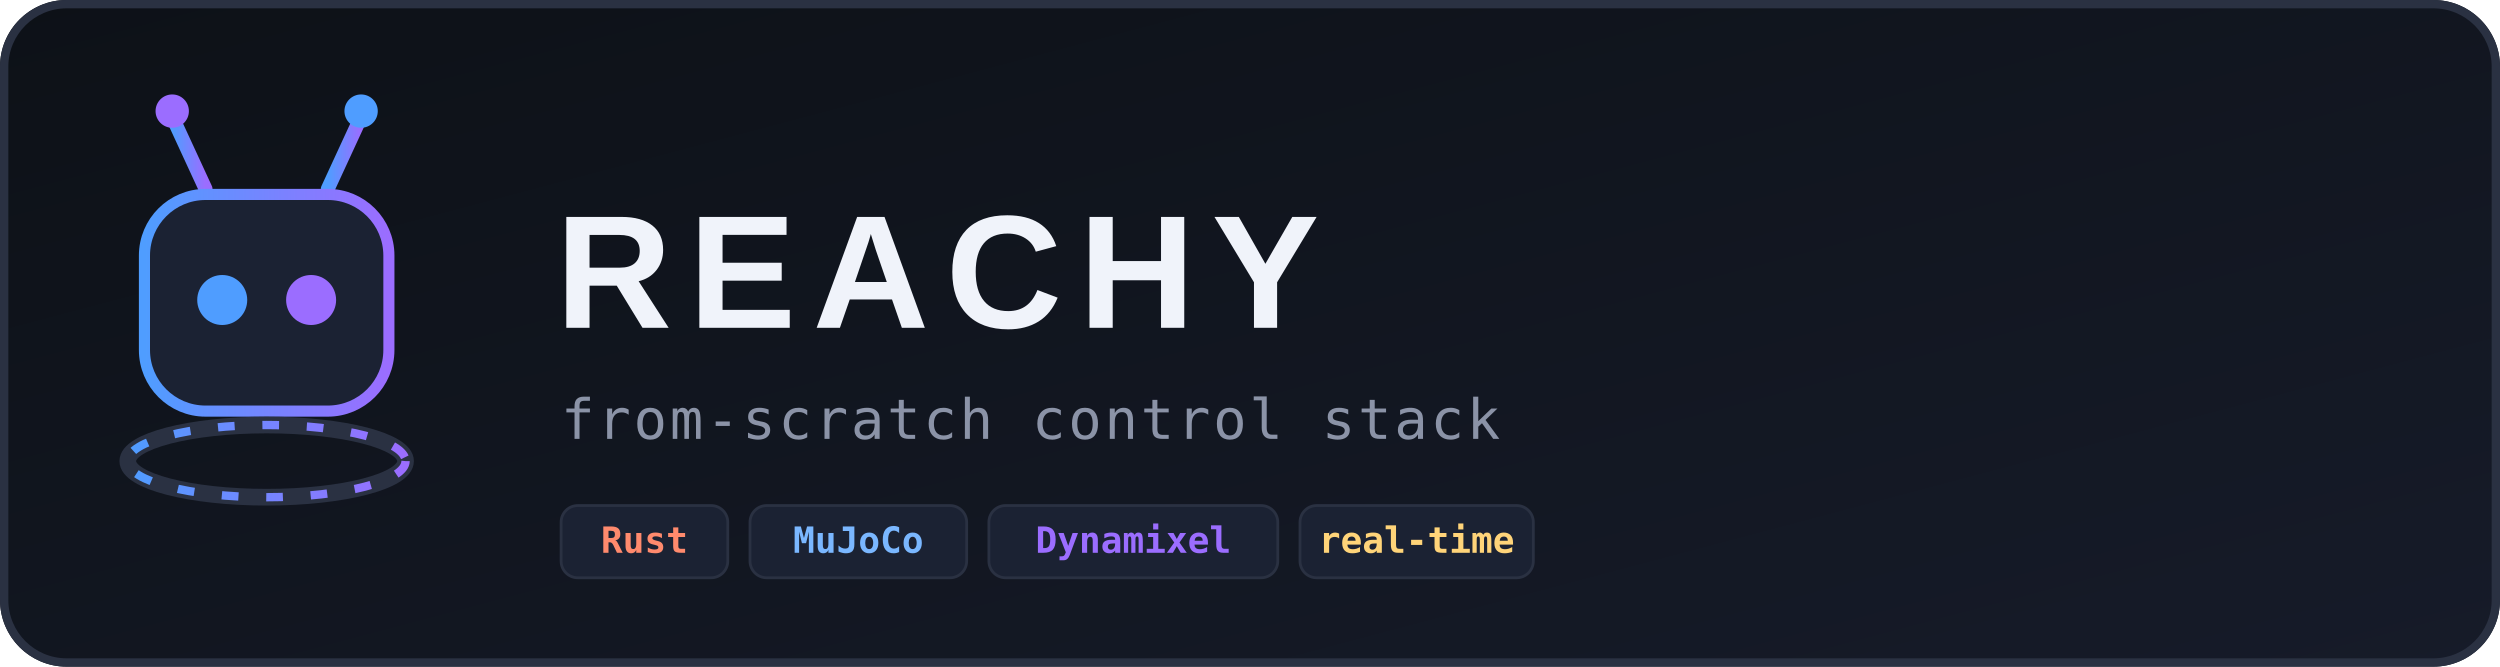
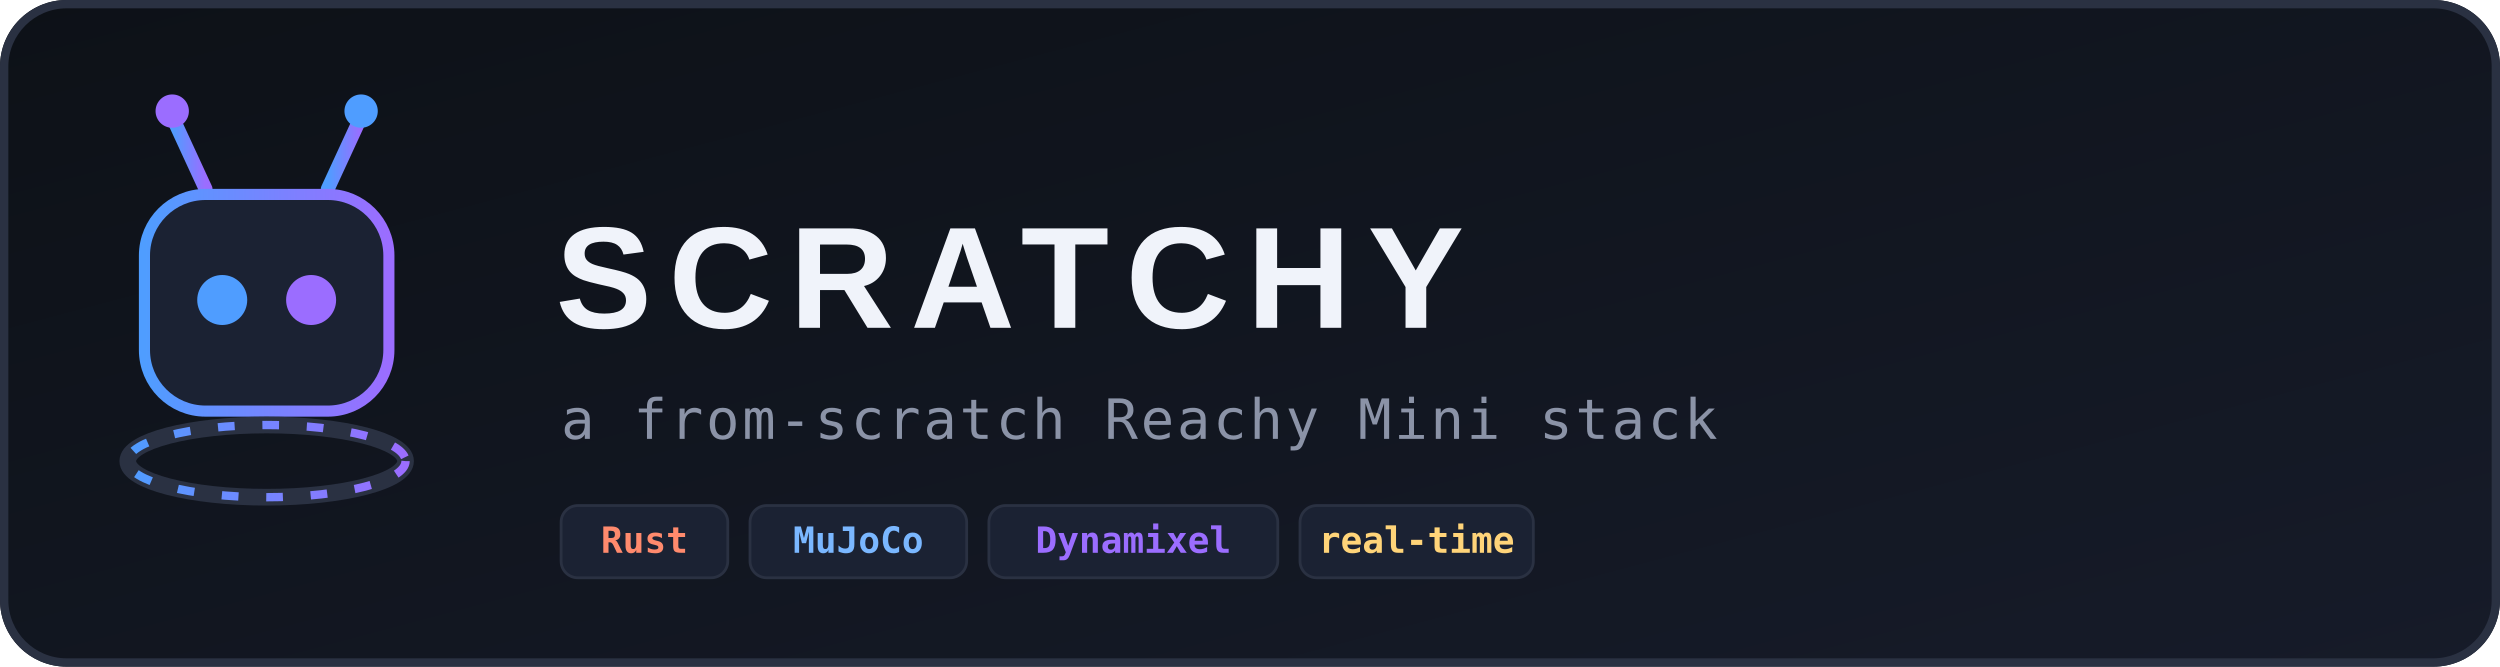
- <svg xmlns="http://www.w3.org/2000/svg" width="900" height="240" viewBox="0 0 900 240" role="img" aria-label="Reachy Mini — from-scratch control stack">
+ <svg xmlns="http://www.w3.org/2000/svg" width="900" height="240" viewBox="0 0 900 240" role="img" aria-label="Scratchy — a from-scratch Reachy Mini control stack">
  <defs>
    <linearGradient id="bg" x1="0" y1="0" x2="1" y2="1">
      <stop offset="0" stop-color="#0d1117" />
      <stop offset="1" stop-color="#161b29" />
    </linearGradient>
    <linearGradient id="accent" x1="0" y1="0" x2="1" y2="0">
      <stop offset="0" stop-color="#4f9dff" />
      <stop offset="1" stop-color="#9b6dff" />
    </linearGradient>
    <style>
      .wm { font-family: "Segoe UI", "Helvetica Neue", Arial, sans-serif; font-weight: 800; letter-spacing: 6px; }
      .sub { font-family: "SFMono-Regular", "JetBrains Mono", Consolas, monospace; font-weight: 500; letter-spacing: 1px; }
      .tag { font-family: "SFMono-Regular", "JetBrains Mono", Consolas, monospace; font-weight: 600; }
    </style>
  </defs>
  <rect x="0" y="0" width="900" height="240" rx="24" fill="url(#bg)" />
  <rect x="1.5" y="1.5" width="897" height="237" rx="22.5" fill="none" stroke="#2a3142" stroke-width="3" />
  <g transform="translate(96,120)">
    <line x1="-22" y1="-52" x2="-34" y2="-78" stroke="url(#accent)" stroke-width="5" stroke-linecap="round" />
    <line x1="22" y1="-52" x2="34" y2="-78" stroke="url(#accent)" stroke-width="5" stroke-linecap="round" />
    <circle cx="-34" cy="-80" r="6" fill="#9b6dff" />
    <circle cx="34" cy="-80" r="6" fill="#4f9dff" />
    <rect x="-44" y="-50" width="88" height="78" rx="22" fill="#1b2233" stroke="url(#accent)" stroke-width="4" />
    <circle cx="-16" cy="-12" r="9" fill="#4f9dff" />
    <circle cx="16" cy="-12" r="9" fill="#9b6dff" />
    <ellipse cx="0" cy="46" rx="50" ry="13" fill="none" stroke="#2a3142" stroke-width="6" />
    <ellipse cx="0" cy="46" rx="50" ry="13" fill="none" stroke="url(#accent)" stroke-width="3" stroke-dasharray="6 10" />
  </g>
-   <text x="200" y="118" class="wm" font-size="58" fill="#f0f3fa">REACHY</text>
-   <text x="202" y="158" class="sub" font-size="20" fill="#8b93a7">from-scratch control stack</text>
+   <text x="200" y="118" class="wm" font-size="52" fill="#f0f3fa">SCRATCHY</text>
+   <text x="202" y="158" class="sub" font-size="20" fill="#8b93a7">a from-scratch Reachy Mini stack</text>
  <g class="tag" font-size="13" fill="#aab2c5">
    <rect x="202" y="182" width="60" height="26" rx="6" fill="#1b2233" stroke="#2a3142" />
    <text x="232" y="199" text-anchor="middle" fill="#ff8a6d">Rust</text>
    <rect x="270" y="182" width="78" height="26" rx="6" fill="#1b2233" stroke="#2a3142" />
    <text x="309" y="199" text-anchor="middle" fill="#7ab7ff">MuJoCo</text>
    <rect x="356" y="182" width="104" height="26" rx="6" fill="#1b2233" stroke="#2a3142" />
    <text x="408" y="199" text-anchor="middle" fill="#9b6dff">Dynamixel</text>
    <rect x="468" y="182" width="84" height="26" rx="6" fill="#1b2233" stroke="#2a3142" />
    <text x="510" y="199" text-anchor="middle" fill="#ffd479">real-time</text>
  </g>
</svg>
